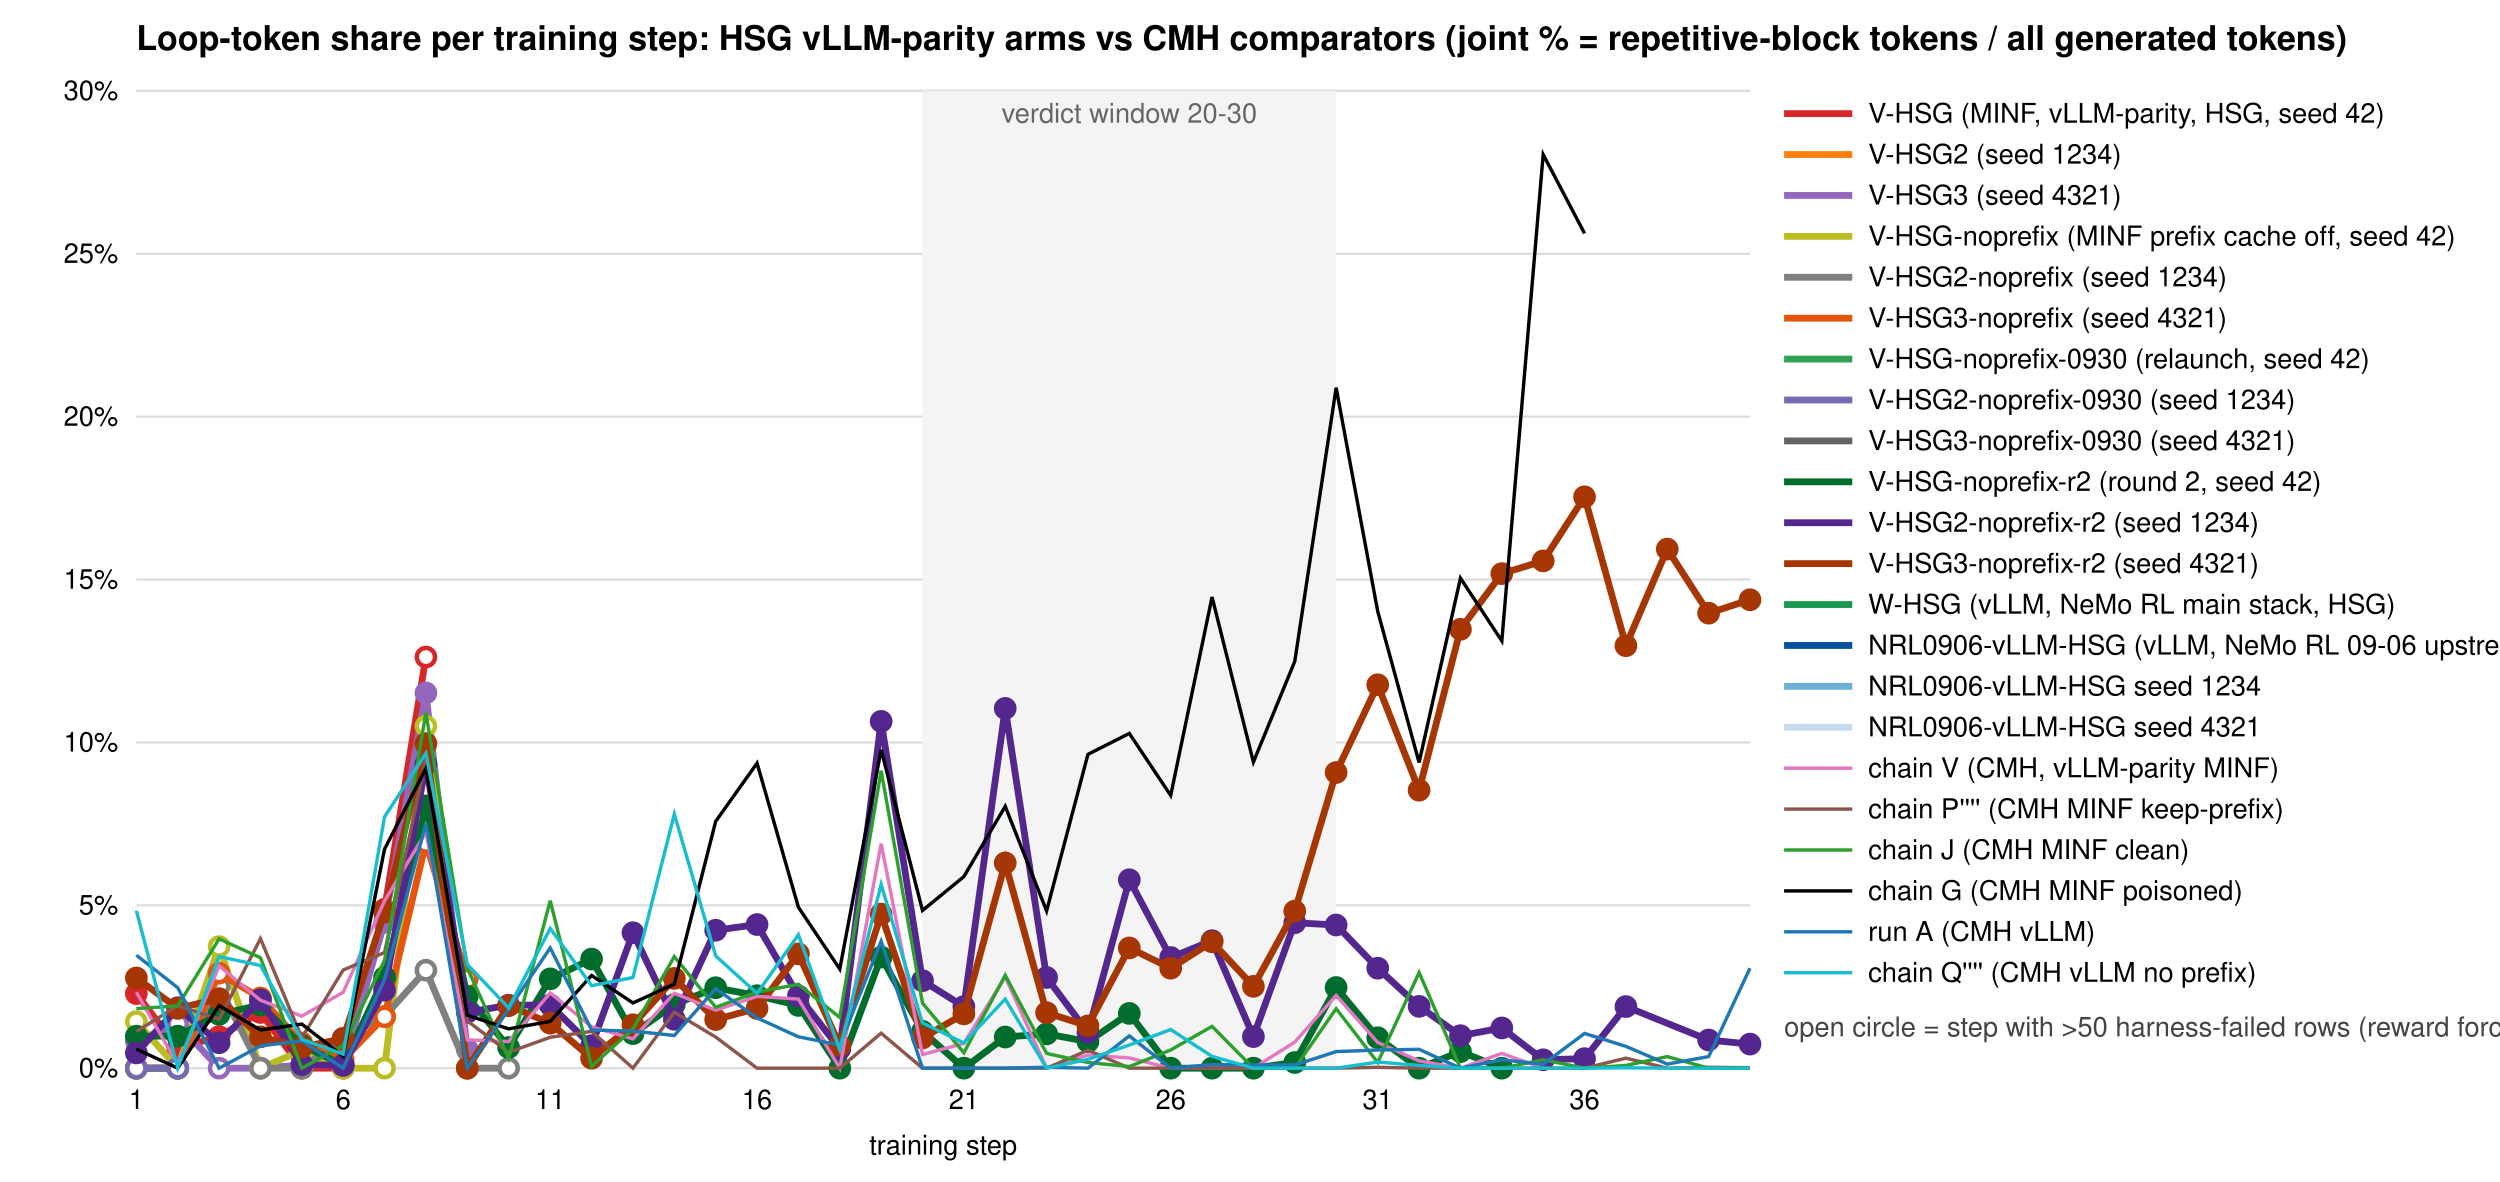
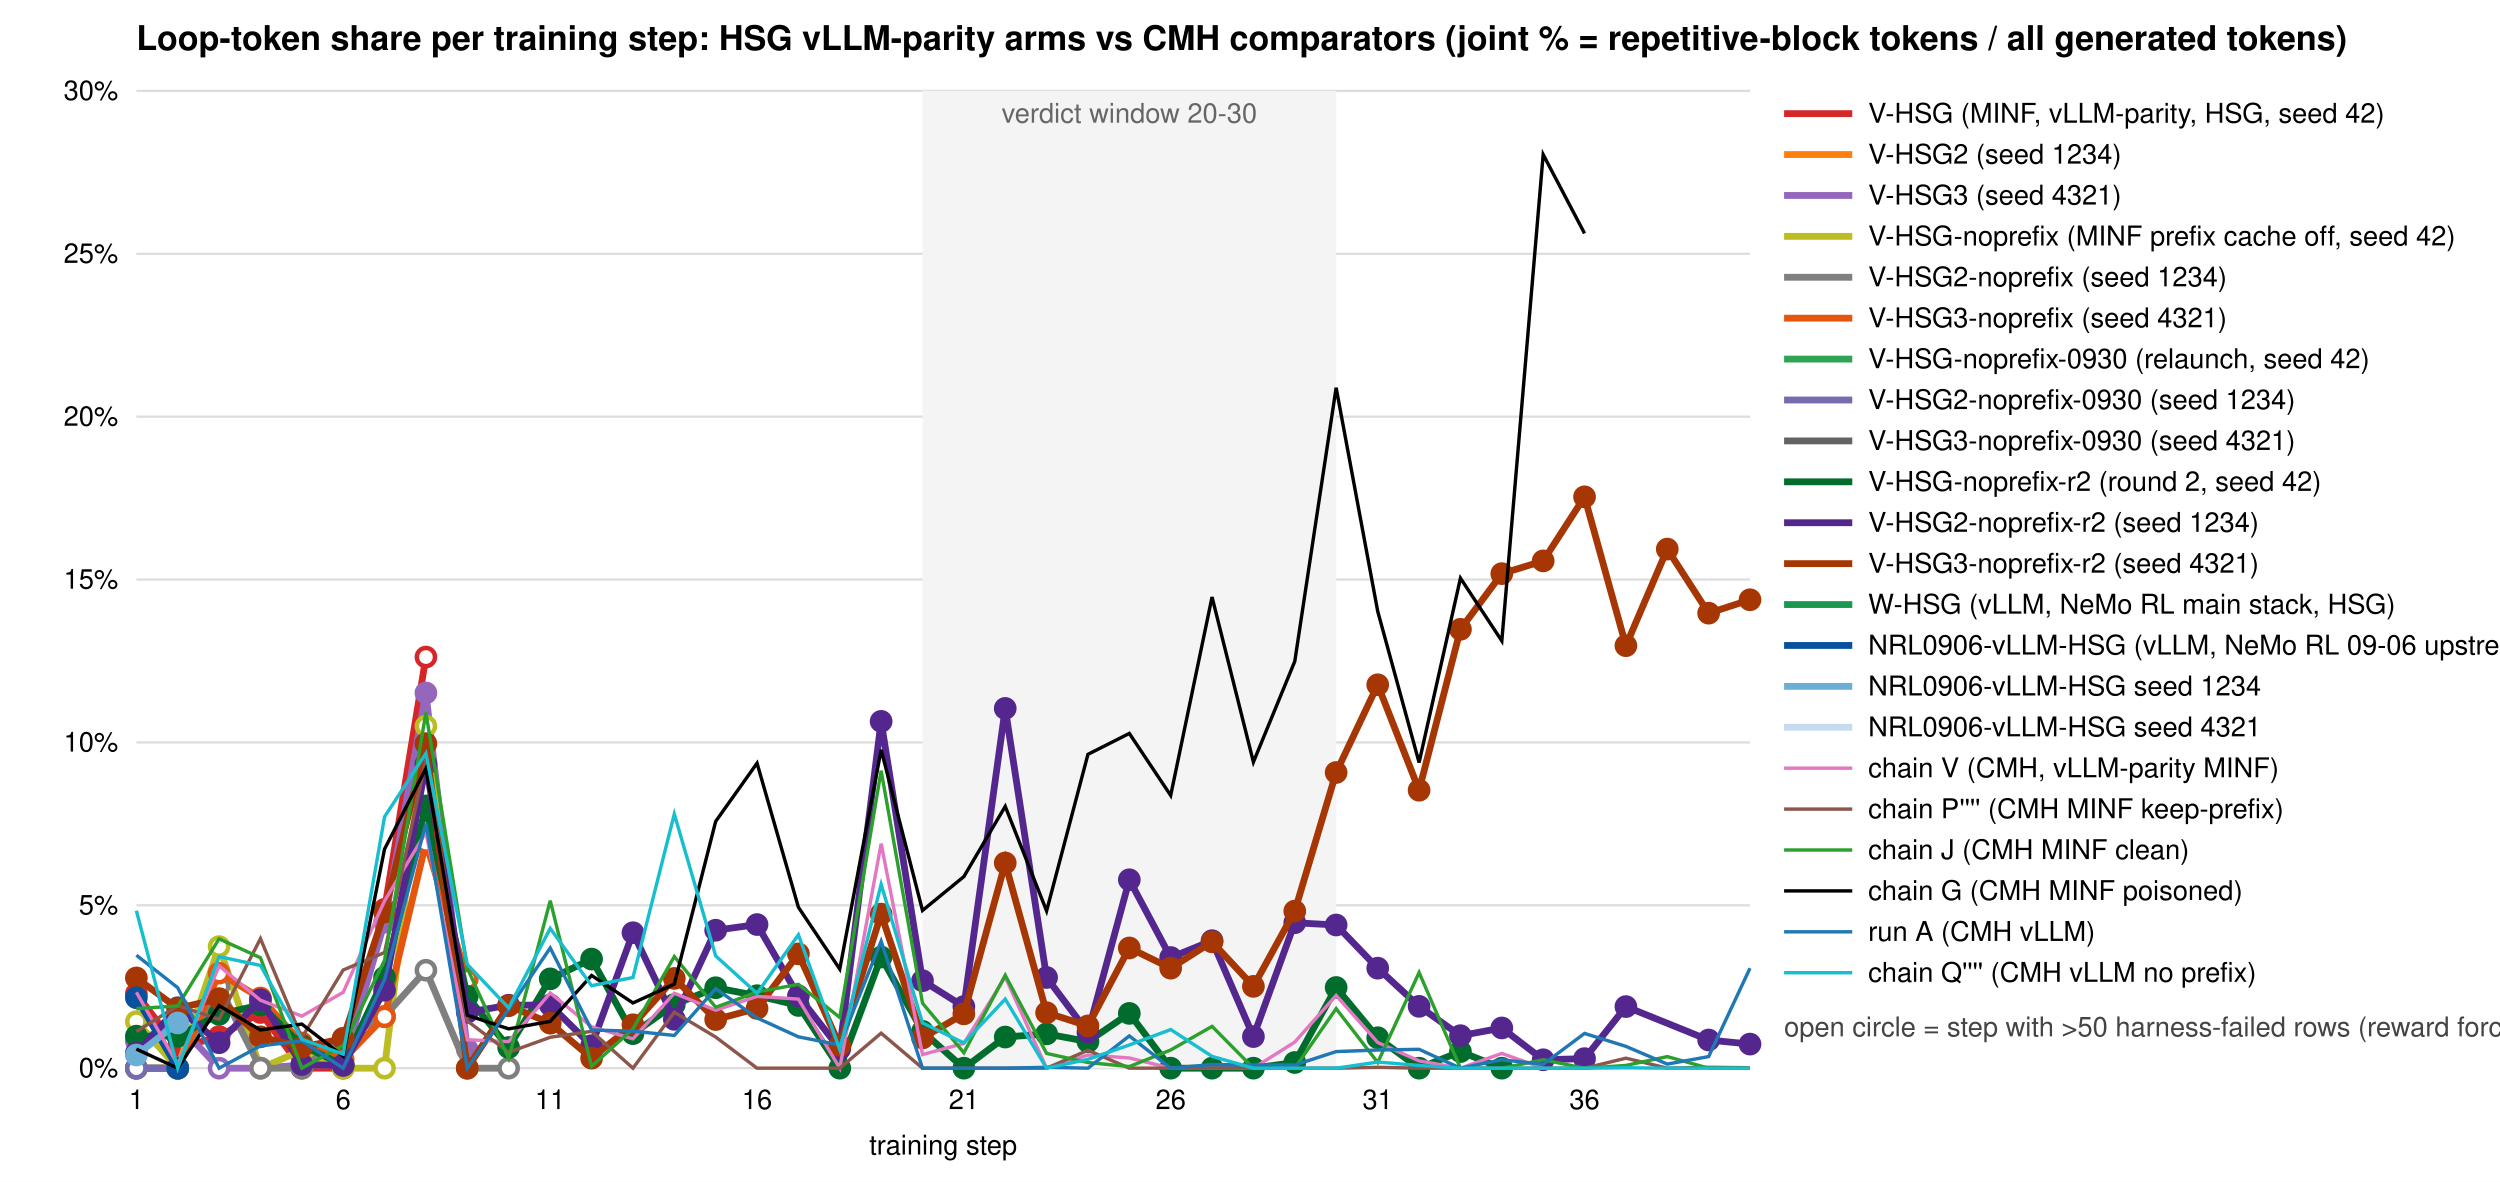
<svg xmlns="http://www.w3.org/2000/svg" width="1100" height="520" font-family="Helvetica,Arial" font-size="12">
  <rect width="1100" height="520" fill="white" />
  <text x="60" y="22" font-size="15" font-weight="bold">Loop-token share per training step: HSG vLLM-parity arms vs CMH comparators (joint % = repetitive-block tokens / all generated tokens)</text>
  <line x1="60" y1="470.0" x2="770" y2="470.0" stroke="#ddd" />
  <text x="52" y="474.0" text-anchor="end">0%</text>
  <line x1="60" y1="398.333" x2="770" y2="398.333" stroke="#ddd" />
  <text x="52" y="402.333" text-anchor="end">5%</text>
  <line x1="60" y1="326.667" x2="770" y2="326.667" stroke="#ddd" />
  <text x="52" y="330.667" text-anchor="end">10%</text>
  <line x1="60" y1="255.0" x2="770" y2="255.0" stroke="#ddd" />
  <text x="52" y="259.0" text-anchor="end">15%</text>
  <line x1="60" y1="183.333" x2="770" y2="183.333" stroke="#ddd" />
  <text x="52" y="187.333" text-anchor="end">20%</text>
  <line x1="60" y1="111.667" x2="770" y2="111.667" stroke="#ddd" />
  <text x="52" y="115.667" text-anchor="end">25%</text>
  <line x1="60" y1="40.0" x2="770" y2="40.0" stroke="#ddd" />
  <text x="52" y="44.0" text-anchor="end">30%</text>
  <text x="60.0" y="488" text-anchor="middle">1</text>
  <text x="151.026" y="488" text-anchor="middle">6</text>
  <text x="242.051" y="488" text-anchor="middle">11</text>
  <text x="333.077" y="488" text-anchor="middle">16</text>
  <text x="424.103" y="488" text-anchor="middle">21</text>
  <text x="515.128" y="488" text-anchor="middle">26</text>
  <text x="606.154" y="488" text-anchor="middle">31</text>
  <text x="697.179" y="488" text-anchor="middle">36</text>
  <text x="415.0" y="508" text-anchor="middle">training step</text>
  <rect x="405.897" y="40" width="182.051" height="430" fill="#f4f4f4" />
  <text x="496.923" y="54" text-anchor="middle" fill="#666">verdict window 20-30</text>
  <polyline fill="none" stroke="#d62728" stroke-width="3" points="60.0,437.2 78.2,461.2 96.4,456.1 114.6,445.5 132.8,470.0 151.0,470.0 169.2,400.1 187.4,289.1" />
  <circle cx="60.0" cy="437.2" r="4" fill="#d62728" stroke="#d62728" stroke-width="2" />
  <circle cx="78.2" cy="461.2" r="4" fill="#d62728" stroke="#d62728" stroke-width="2" />
  <circle cx="96.4" cy="456.1" r="4" fill="#d62728" stroke="#d62728" stroke-width="2" />
  <circle cx="114.6" cy="445.5" r="4" fill="#d62728" stroke="#d62728" stroke-width="2" />
  <circle cx="132.8" cy="470.0" r="4" fill="white" stroke="#d62728" stroke-width="2" />
  <circle cx="151.0" cy="470.0" r="4" fill="white" stroke="#d62728" stroke-width="2" />
  <circle cx="169.2" cy="400.1" r="4" fill="white" stroke="#d62728" stroke-width="2" />
  <circle cx="187.4" cy="289.1" r="4" fill="white" stroke="#d62728" stroke-width="2" />
  <line x1="785" y1="50" x2="815" y2="50" stroke="#d62728" stroke-width="3" />
  <text x="822" y="54">V-HSG (MINF, vLLM-parity, HSG, seed 42)</text>
  <polyline fill="none" stroke="#ff7f0e" stroke-width="3" points="60.0,470.0 78.2,470.0" />
  <circle cx="60.0" cy="470.0" r="4" fill="white" stroke="#ff7f0e" stroke-width="2" />
  <circle cx="78.2" cy="470.0" r="4" fill="white" stroke="#ff7f0e" stroke-width="2" />
  <line x1="785" y1="68" x2="815" y2="68" stroke="#ff7f0e" stroke-width="3" />
  <text x="822" y="72">V-HSG2 (seed 1234)</text>
  <polyline fill="none" stroke="#9467bd" stroke-width="3" points="60.0,458.1 78.2,450.5 96.4,470.0 114.6,470.0 132.8,468.6 151.0,468.5 169.2,405.8 187.4,304.9 205.6,461.8" />
  <circle cx="60.0" cy="458.1" r="4" fill="white" stroke="#9467bd" stroke-width="2" />
  <circle cx="78.2" cy="450.5" r="4" fill="white" stroke="#9467bd" stroke-width="2" />
  <circle cx="96.4" cy="470.0" r="4" fill="white" stroke="#9467bd" stroke-width="2" />
  <circle cx="114.6" cy="470.0" r="4" fill="white" stroke="#9467bd" stroke-width="2" />
  <circle cx="132.8" cy="468.6" r="4" fill="white" stroke="#9467bd" stroke-width="2" />
  <circle cx="151.0" cy="468.5" r="4" fill="white" stroke="#9467bd" stroke-width="2" />
  <circle cx="169.2" cy="405.8" r="4" fill="#9467bd" stroke="#9467bd" stroke-width="2" />
  <circle cx="187.4" cy="304.9" r="4" fill="#9467bd" stroke="#9467bd" stroke-width="2" />
  <circle cx="205.6" cy="461.8" r="4" fill="#9467bd" stroke="#9467bd" stroke-width="2" />
  <line x1="785" y1="86" x2="815" y2="86" stroke="#9467bd" stroke-width="3" />
  <text x="822" y="90">V-HSG3 (seed 4321)</text>
  <polyline fill="none" stroke="#bcbd22" stroke-width="3" points="60.0,449.5 78.2,470.0 96.4,416.5 114.6,470.0 132.8,462.2 151.0,470.0 169.2,470.0 187.4,319.5 205.6,470.0" />
  <circle cx="60.0" cy="449.5" r="4" fill="white" stroke="#bcbd22" stroke-width="2" />
  <circle cx="78.2" cy="470.0" r="4" fill="#bcbd22" stroke="#bcbd22" stroke-width="2" />
  <circle cx="96.4" cy="416.5" r="4" fill="white" stroke="#bcbd22" stroke-width="2" />
  <circle cx="114.6" cy="470.0" r="4" fill="white" stroke="#bcbd22" stroke-width="2" />
  <circle cx="132.8" cy="462.2" r="4" fill="white" stroke="#bcbd22" stroke-width="2" />
  <circle cx="151.0" cy="470.0" r="4" fill="white" stroke="#bcbd22" stroke-width="2" />
  <circle cx="169.2" cy="470.0" r="4" fill="white" stroke="#bcbd22" stroke-width="2" />
  <circle cx="187.4" cy="319.5" r="4" fill="white" stroke="#bcbd22" stroke-width="2" />
  <circle cx="205.6" cy="470.0" r="4" fill="white" stroke="#bcbd22" stroke-width="2" />
  <line x1="785" y1="104" x2="815" y2="104" stroke="#bcbd22" stroke-width="3" />
  <text x="822" y="108">V-HSG-noprefix (MINF prefix cache off, seed 42)</text>
  <polyline fill="none" stroke="#7f7f7f" stroke-width="3" points="60.0,470.0 78.2,470.0 96.4,434.0 114.6,470.0 132.8,470.0 151.0,456.8 169.2,447.2 187.4,426.9 205.6,470.0 223.8,470.0" />
  <circle cx="60.0" cy="470.0" r="4" fill="white" stroke="#7f7f7f" stroke-width="2" />
  <circle cx="78.2" cy="470.0" r="4" fill="white" stroke="#7f7f7f" stroke-width="2" />
  <circle cx="96.4" cy="434.0" r="4" fill="white" stroke="#7f7f7f" stroke-width="2" />
  <circle cx="114.6" cy="470.0" r="4" fill="white" stroke="#7f7f7f" stroke-width="2" />
  <circle cx="132.8" cy="470.0" r="4" fill="white" stroke="#7f7f7f" stroke-width="2" />
  <circle cx="151.0" cy="456.8" r="4" fill="white" stroke="#7f7f7f" stroke-width="2" />
  <circle cx="169.2" cy="447.2" r="4" fill="white" stroke="#7f7f7f" stroke-width="2" />
  <circle cx="187.4" cy="426.9" r="4" fill="white" stroke="#7f7f7f" stroke-width="2" />
  <circle cx="205.6" cy="470.0" r="4" fill="white" stroke="#7f7f7f" stroke-width="2" />
  <circle cx="223.8" cy="470.0" r="4" fill="white" stroke="#7f7f7f" stroke-width="2" />
  <line x1="785" y1="122" x2="815" y2="122" stroke="#7f7f7f" stroke-width="3" />
  <text x="822" y="126">V-HSG2-noprefix (seed 1234)</text>
  <polyline fill="none" stroke="#e6550d" stroke-width="3" points="60.0,470.0 78.2,470.0 96.4,428.2 114.6,439.1 132.8,458.9 151.0,466.2 169.2,447.4 187.4,370.7 205.6,430.8" />
  <circle cx="60.0" cy="470.0" r="4" fill="white" stroke="#e6550d" stroke-width="2" />
  <circle cx="78.2" cy="470.0" r="4" fill="white" stroke="#e6550d" stroke-width="2" />
  <circle cx="96.4" cy="428.2" r="4" fill="white" stroke="#e6550d" stroke-width="2" />
  <circle cx="114.6" cy="439.1" r="4" fill="white" stroke="#e6550d" stroke-width="2" />
  <circle cx="132.8" cy="458.9" r="4" fill="white" stroke="#e6550d" stroke-width="2" />
  <circle cx="151.0" cy="466.2" r="4" fill="#e6550d" stroke="#e6550d" stroke-width="2" />
  <circle cx="169.2" cy="447.4" r="4" fill="white" stroke="#e6550d" stroke-width="2" />
  <circle cx="187.4" cy="370.7" r="4" fill="white" stroke="#e6550d" stroke-width="2" />
  <circle cx="205.6" cy="430.8" r="4" fill="white" stroke="#e6550d" stroke-width="2" />
  <line x1="785" y1="140" x2="815" y2="140" stroke="#e6550d" stroke-width="3" />
  <text x="822" y="144">V-HSG3-noprefix (seed 4321)</text>
  <polyline fill="none" stroke="#31a354" stroke-width="3" points="60.0,470.0 78.2,470.0" />
  <circle cx="60.0" cy="470.0" r="4" fill="white" stroke="#31a354" stroke-width="2" />
  <circle cx="78.2" cy="470.0" r="4" fill="white" stroke="#31a354" stroke-width="2" />
  <line x1="785" y1="158" x2="815" y2="158" stroke="#31a354" stroke-width="3" />
  <text x="822" y="162">V-HSG-noprefix-0930 (relaunch, seed 42)</text>
  <polyline fill="none" stroke="#756bb1" stroke-width="3" points="60.0,470.0 78.2,470.0" />
  <circle cx="60.0" cy="470.0" r="4" fill="white" stroke="#756bb1" stroke-width="2" />
  <circle cx="78.2" cy="470.0" r="4" fill="white" stroke="#756bb1" stroke-width="2" />
  <line x1="785" y1="176" x2="815" y2="176" stroke="#756bb1" stroke-width="3" />
  <text x="822" y="180">V-HSG2-noprefix-0930 (seed 1234)</text>
  <line x1="785" y1="194" x2="815" y2="194" stroke="#636363" stroke-width="3" />
  <text x="822" y="198">V-HSG3-noprefix-0930 (seed 4321)</text>
  <polyline fill="none" stroke="#006d2c" stroke-width="3" points="60.0,455.9 78.2,455.9 96.4,446.3 114.6,442.2 132.8,460.0 151.0,468.6 169.2,430.0 187.4,354.6 205.6,438.4 223.8,460.9 242.1,430.7 260.3,422.0 278.5,454.8 296.7,442.0 314.9,434.6 333.1,438.1 351.3,442.4 369.5,470.0 387.7,421.1 405.9,453.8 424.1,470.0 442.3,456.3 460.5,454.9 478.7,458.3 496.9,445.9 515.1,470.0 533.3,470.0 551.5,470.0 569.7,467.5 587.9,434.5 606.2,456.6 624.4,470.0 642.6,462.7 660.8,470.0" />
  <circle cx="60.0" cy="455.9" r="4" fill="#006d2c" stroke="#006d2c" stroke-width="2" />
  <circle cx="78.2" cy="455.9" r="4" fill="#006d2c" stroke="#006d2c" stroke-width="2" />
  <circle cx="96.4" cy="446.3" r="4" fill="#006d2c" stroke="#006d2c" stroke-width="2" />
  <circle cx="114.6" cy="442.2" r="4" fill="#006d2c" stroke="#006d2c" stroke-width="2" />
  <circle cx="132.8" cy="460.0" r="4" fill="#006d2c" stroke="#006d2c" stroke-width="2" />
  <circle cx="151.0" cy="468.6" r="4" fill="#006d2c" stroke="#006d2c" stroke-width="2" />
  <circle cx="169.2" cy="430.0" r="4" fill="#006d2c" stroke="#006d2c" stroke-width="2" />
  <circle cx="187.4" cy="354.6" r="4" fill="#006d2c" stroke="#006d2c" stroke-width="2" />
  <circle cx="205.6" cy="438.4" r="4" fill="#006d2c" stroke="#006d2c" stroke-width="2" />
  <circle cx="223.8" cy="460.9" r="4" fill="#006d2c" stroke="#006d2c" stroke-width="2" />
  <circle cx="242.1" cy="430.7" r="4" fill="#006d2c" stroke="#006d2c" stroke-width="2" />
  <circle cx="260.3" cy="422.0" r="4" fill="#006d2c" stroke="#006d2c" stroke-width="2" />
  <circle cx="278.5" cy="454.8" r="4" fill="#006d2c" stroke="#006d2c" stroke-width="2" />
  <circle cx="296.7" cy="442.0" r="4" fill="#006d2c" stroke="#006d2c" stroke-width="2" />
  <circle cx="314.9" cy="434.6" r="4" fill="#006d2c" stroke="#006d2c" stroke-width="2" />
  <circle cx="333.1" cy="438.1" r="4" fill="#006d2c" stroke="#006d2c" stroke-width="2" />
  <circle cx="351.3" cy="442.4" r="4" fill="#006d2c" stroke="#006d2c" stroke-width="2" />
  <circle cx="369.5" cy="470.0" r="4" fill="#006d2c" stroke="#006d2c" stroke-width="2" />
  <circle cx="387.7" cy="421.1" r="4" fill="#006d2c" stroke="#006d2c" stroke-width="2" />
  <circle cx="405.9" cy="453.8" r="4" fill="#006d2c" stroke="#006d2c" stroke-width="2" />
  <circle cx="424.1" cy="470.0" r="4" fill="#006d2c" stroke="#006d2c" stroke-width="2" />
  <circle cx="442.3" cy="456.3" r="4" fill="#006d2c" stroke="#006d2c" stroke-width="2" />
  <circle cx="460.5" cy="454.9" r="4" fill="#006d2c" stroke="#006d2c" stroke-width="2" />
  <circle cx="478.7" cy="458.3" r="4" fill="#006d2c" stroke="#006d2c" stroke-width="2" />
  <circle cx="496.9" cy="445.9" r="4" fill="#006d2c" stroke="#006d2c" stroke-width="2" />
  <circle cx="515.1" cy="470.0" r="4" fill="#006d2c" stroke="#006d2c" stroke-width="2" />
  <circle cx="533.3" cy="470.0" r="4" fill="#006d2c" stroke="#006d2c" stroke-width="2" />
  <circle cx="551.5" cy="470.0" r="4" fill="#006d2c" stroke="#006d2c" stroke-width="2" />
  <circle cx="569.7" cy="467.5" r="4" fill="#006d2c" stroke="#006d2c" stroke-width="2" />
  <circle cx="587.9" cy="434.5" r="4" fill="#006d2c" stroke="#006d2c" stroke-width="2" />
  <circle cx="606.2" cy="456.6" r="4" fill="#006d2c" stroke="#006d2c" stroke-width="2" />
  <circle cx="624.4" cy="470.0" r="4" fill="#006d2c" stroke="#006d2c" stroke-width="2" />
  <circle cx="642.6" cy="462.7" r="4" fill="#006d2c" stroke="#006d2c" stroke-width="2" />
  <circle cx="660.8" cy="470.0" r="4" fill="#006d2c" stroke="#006d2c" stroke-width="2" />
  <line x1="785" y1="212" x2="815" y2="212" stroke="#006d2c" stroke-width="3" />
  <text x="822" y="216">V-HSG-noprefix-r2 (round 2, seed 42)</text>
  <polyline fill="none" stroke="#54278f" stroke-width="3" points="60.0,463.3 78.2,443.4 96.4,458.8 114.6,439.9 132.8,468.4 151.0,468.8 169.2,435.7 187.4,336.2 205.6,445.4 223.8,442.3 242.1,442.2 260.3,460.1 278.5,410.4 296.7,448.5 314.9,409.3 333.1,406.8 351.3,438.2 369.5,461.5 387.7,317.4 405.9,431.5 424.1,442.9 442.3,311.7 460.5,430.1 478.7,454.3 496.9,387.1 515.1,421.3 533.3,413.9 551.5,456.1 569.7,406.0 587.9,407.0 606.2,426.0 624.4,442.8 642.6,455.7 660.8,452.3 679.0,466.3 697.2,465.8 715.4,442.9 751.8,457.6 770.0,459.4" />
  <circle cx="60.0" cy="463.3" r="4" fill="#54278f" stroke="#54278f" stroke-width="2" />
  <circle cx="78.2" cy="443.4" r="4" fill="#54278f" stroke="#54278f" stroke-width="2" />
  <circle cx="96.4" cy="458.8" r="4" fill="#54278f" stroke="#54278f" stroke-width="2" />
  <circle cx="114.6" cy="439.9" r="4" fill="#54278f" stroke="#54278f" stroke-width="2" />
  <circle cx="132.8" cy="468.4" r="4" fill="#54278f" stroke="#54278f" stroke-width="2" />
  <circle cx="151.0" cy="468.8" r="4" fill="#54278f" stroke="#54278f" stroke-width="2" />
  <circle cx="169.2" cy="435.7" r="4" fill="#54278f" stroke="#54278f" stroke-width="2" />
  <circle cx="187.4" cy="336.2" r="4" fill="#54278f" stroke="#54278f" stroke-width="2" />
  <circle cx="205.6" cy="445.4" r="4" fill="#54278f" stroke="#54278f" stroke-width="2" />
  <circle cx="223.8" cy="442.3" r="4" fill="#54278f" stroke="#54278f" stroke-width="2" />
  <circle cx="242.1" cy="442.2" r="4" fill="#54278f" stroke="#54278f" stroke-width="2" />
  <circle cx="260.3" cy="460.1" r="4" fill="#54278f" stroke="#54278f" stroke-width="2" />
  <circle cx="278.5" cy="410.4" r="4" fill="#54278f" stroke="#54278f" stroke-width="2" />
  <circle cx="296.7" cy="448.5" r="4" fill="#54278f" stroke="#54278f" stroke-width="2" />
  <circle cx="314.9" cy="409.3" r="4" fill="#54278f" stroke="#54278f" stroke-width="2" />
  <circle cx="333.1" cy="406.8" r="4" fill="#54278f" stroke="#54278f" stroke-width="2" />
  <circle cx="351.3" cy="438.2" r="4" fill="#54278f" stroke="#54278f" stroke-width="2" />
  <circle cx="369.5" cy="461.5" r="4" fill="#54278f" stroke="#54278f" stroke-width="2" />
  <circle cx="387.7" cy="317.4" r="4" fill="#54278f" stroke="#54278f" stroke-width="2" />
  <circle cx="405.9" cy="431.5" r="4" fill="#54278f" stroke="#54278f" stroke-width="2" />
  <circle cx="424.1" cy="442.9" r="4" fill="#54278f" stroke="#54278f" stroke-width="2" />
  <circle cx="442.3" cy="311.7" r="4" fill="#54278f" stroke="#54278f" stroke-width="2" />
  <circle cx="460.5" cy="430.1" r="4" fill="#54278f" stroke="#54278f" stroke-width="2" />
  <circle cx="478.7" cy="454.3" r="4" fill="#54278f" stroke="#54278f" stroke-width="2" />
  <circle cx="496.9" cy="387.1" r="4" fill="#54278f" stroke="#54278f" stroke-width="2" />
  <circle cx="515.1" cy="421.3" r="4" fill="#54278f" stroke="#54278f" stroke-width="2" />
  <circle cx="533.3" cy="413.9" r="4" fill="#54278f" stroke="#54278f" stroke-width="2" />
  <circle cx="551.5" cy="456.1" r="4" fill="#54278f" stroke="#54278f" stroke-width="2" />
  <circle cx="569.7" cy="406.0" r="4" fill="#54278f" stroke="#54278f" stroke-width="2" />
  <circle cx="587.9" cy="407.0" r="4" fill="#54278f" stroke="#54278f" stroke-width="2" />
  <circle cx="606.2" cy="426.0" r="4" fill="#54278f" stroke="#54278f" stroke-width="2" />
  <circle cx="624.4" cy="442.8" r="4" fill="#54278f" stroke="#54278f" stroke-width="2" />
  <circle cx="642.6" cy="455.7" r="4" fill="#54278f" stroke="#54278f" stroke-width="2" />
  <circle cx="660.8" cy="452.3" r="4" fill="#54278f" stroke="#54278f" stroke-width="2" />
  <circle cx="679.0" cy="466.3" r="4" fill="#54278f" stroke="#54278f" stroke-width="2" />
  <circle cx="697.2" cy="465.8" r="4" fill="#54278f" stroke="#54278f" stroke-width="2" />
  <circle cx="715.4" cy="442.9" r="4" fill="#54278f" stroke="#54278f" stroke-width="2" />
  <circle cx="751.8" cy="457.6" r="4" fill="#54278f" stroke="#54278f" stroke-width="2" />
  <circle cx="770.0" cy="459.4" r="4" fill="#54278f" stroke="#54278f" stroke-width="2" />
  <line x1="785" y1="230" x2="815" y2="230" stroke="#54278f" stroke-width="3" />
  <text x="822" y="234">V-HSG2-noprefix-r2 (seed 1234)</text>
  <polyline fill="none" stroke="#a63603" stroke-width="3" points="60.0,430.3 78.2,443.7 96.4,439.4 114.6,456.2 132.8,460.7 151.0,457.0 169.2,401.3 187.4,327.2 205.6,470.0 223.8,442.5 242.1,450.2 260.3,465.6 278.5,450.9 296.7,430.5 314.9,448.6 333.1,443.7 351.3,419.7 369.5,460.0 387.7,402.2 405.9,456.7 424.1,446.1 442.3,379.7 460.5,445.6 478.7,451.4 496.9,417.1 515.1,426.0 533.3,414.4 551.5,434.0 569.7,400.9 587.9,339.9 606.2,301.3 624.4,347.7 642.6,276.9 660.8,252.4 679.0,246.8 697.2,218.6 715.4,284.1 733.6,241.6 751.8,269.8 770.0,263.9" />
  <circle cx="60.0" cy="430.3" r="4" fill="#a63603" stroke="#a63603" stroke-width="2" />
  <circle cx="78.2" cy="443.7" r="4" fill="#a63603" stroke="#a63603" stroke-width="2" />
  <circle cx="96.4" cy="439.4" r="4" fill="#a63603" stroke="#a63603" stroke-width="2" />
  <circle cx="114.6" cy="456.2" r="4" fill="#a63603" stroke="#a63603" stroke-width="2" />
  <circle cx="132.8" cy="460.7" r="4" fill="#a63603" stroke="#a63603" stroke-width="2" />
  <circle cx="151.0" cy="457.0" r="4" fill="#a63603" stroke="#a63603" stroke-width="2" />
  <circle cx="169.2" cy="401.3" r="4" fill="#a63603" stroke="#a63603" stroke-width="2" />
  <circle cx="187.4" cy="327.2" r="4" fill="#a63603" stroke="#a63603" stroke-width="2" />
  <circle cx="205.6" cy="470.0" r="4" fill="#a63603" stroke="#a63603" stroke-width="2" />
  <circle cx="223.8" cy="442.5" r="4" fill="#a63603" stroke="#a63603" stroke-width="2" />
  <circle cx="242.1" cy="450.2" r="4" fill="#a63603" stroke="#a63603" stroke-width="2" />
  <circle cx="260.3" cy="465.6" r="4" fill="#a63603" stroke="#a63603" stroke-width="2" />
  <circle cx="278.5" cy="450.9" r="4" fill="#a63603" stroke="#a63603" stroke-width="2" />
  <circle cx="296.7" cy="430.5" r="4" fill="#a63603" stroke="#a63603" stroke-width="2" />
  <circle cx="314.9" cy="448.6" r="4" fill="#a63603" stroke="#a63603" stroke-width="2" />
  <circle cx="333.1" cy="443.7" r="4" fill="#a63603" stroke="#a63603" stroke-width="2" />
  <circle cx="351.3" cy="419.7" r="4" fill="#a63603" stroke="#a63603" stroke-width="2" />
  <circle cx="369.5" cy="460.0" r="4" fill="#a63603" stroke="#a63603" stroke-width="2" />
  <circle cx="387.7" cy="402.2" r="4" fill="#a63603" stroke="#a63603" stroke-width="2" />
  <circle cx="405.9" cy="456.7" r="4" fill="#a63603" stroke="#a63603" stroke-width="2" />
  <circle cx="424.1" cy="446.1" r="4" fill="#a63603" stroke="#a63603" stroke-width="2" />
  <circle cx="442.3" cy="379.7" r="4" fill="#a63603" stroke="#a63603" stroke-width="2" />
  <circle cx="460.5" cy="445.6" r="4" fill="#a63603" stroke="#a63603" stroke-width="2" />
  <circle cx="478.7" cy="451.4" r="4" fill="#a63603" stroke="#a63603" stroke-width="2" />
  <circle cx="496.9" cy="417.1" r="4" fill="#a63603" stroke="#a63603" stroke-width="2" />
  <circle cx="515.1" cy="426.0" r="4" fill="#a63603" stroke="#a63603" stroke-width="2" />
  <circle cx="533.3" cy="414.4" r="4" fill="#a63603" stroke="#a63603" stroke-width="2" />
  <circle cx="551.5" cy="434.0" r="4" fill="#a63603" stroke="#a63603" stroke-width="2" />
  <circle cx="569.7" cy="400.9" r="4" fill="#a63603" stroke="#a63603" stroke-width="2" />
  <circle cx="587.9" cy="339.9" r="4" fill="#a63603" stroke="#a63603" stroke-width="2" />
  <circle cx="606.2" cy="301.3" r="4" fill="#a63603" stroke="#a63603" stroke-width="2" />
  <circle cx="624.4" cy="347.7" r="4" fill="#a63603" stroke="#a63603" stroke-width="2" />
  <circle cx="642.6" cy="276.9" r="4" fill="#a63603" stroke="#a63603" stroke-width="2" />
  <circle cx="660.8" cy="252.4" r="4" fill="#a63603" stroke="#a63603" stroke-width="2" />
  <circle cx="679.0" cy="246.8" r="4" fill="#a63603" stroke="#a63603" stroke-width="2" />
  <circle cx="697.2" cy="218.6" r="4" fill="#a63603" stroke="#a63603" stroke-width="2" />
  <circle cx="715.4" cy="284.1" r="4" fill="#a63603" stroke="#a63603" stroke-width="2" />
  <circle cx="733.6" cy="241.6" r="4" fill="#a63603" stroke="#a63603" stroke-width="2" />
  <circle cx="751.8" cy="269.8" r="4" fill="#a63603" stroke="#a63603" stroke-width="2" />
  <circle cx="770.0" cy="263.9" r="4" fill="#a63603" stroke="#a63603" stroke-width="2" />
  <line x1="785" y1="248" x2="815" y2="248" stroke="#a63603" stroke-width="3" />
  <text x="822" y="252">V-HSG3-noprefix-r2 (seed 4321)</text>
  <line x1="785" y1="266" x2="815" y2="266" stroke="#1a9850" stroke-width="3" />
  <text x="822" y="270">W-HSG (vLLM, NeMo RL main stack, HSG)</text>
+   <polyline fill="none" stroke="#08519c" stroke-width="3" points="60.0,439.0 78.2,470.0" />
+   <circle cx="60.0" cy="439.0" r="4" fill="#08519c" stroke="#08519c" stroke-width="2" />
+   <circle cx="78.2" cy="470.0" r="4" fill="#08519c" stroke="#08519c" stroke-width="2" />
  <line x1="785" y1="284" x2="815" y2="284" stroke="#08519c" stroke-width="3" />
  <text x="822" y="288">NRL0906-vLLM-HSG (vLLM, NeMo RL 09-06 upstream, seed 42)</text>
+   <polyline fill="none" stroke="#6baed6" stroke-width="3" points="60.0,464.2 78.2,450.1" />
+   <circle cx="60.0" cy="464.2" r="4" fill="#6baed6" stroke="#6baed6" stroke-width="2" />
+   <circle cx="78.2" cy="450.1" r="4" fill="#6baed6" stroke="#6baed6" stroke-width="2" />
  <line x1="785" y1="302" x2="815" y2="302" stroke="#6baed6" stroke-width="3" />
  <text x="822" y="306">NRL0906-vLLM-HSG seed 1234</text>
  <line x1="785" y1="320" x2="815" y2="320" stroke="#c6dbef" stroke-width="3" />
  <text x="822" y="324">NRL0906-vLLM-HSG seed 4321</text>
  <polyline fill="none" stroke="#e377c2" stroke-width="1.5" points="60.0,436.6 78.2,468.4 96.4,425.0 114.6,440.1 132.8,447.1 151.0,436.6 169.2,396.4 187.4,366.2 205.6,457.5 223.8,458.3 242.1,436.9 260.3,451.8 278.5,457.1 296.7,437.0 314.9,444.5 333.1,438.4 351.3,439.6 369.5,470.0 387.7,371.2 405.9,464.0 424.1,459.1 442.3,429.9 460.5,470.0 478.7,464.2 496.9,465.5 515.1,470.0 533.3,470.0 551.5,470.0 569.7,458.5 587.9,438.0 606.2,458.7 624.4,466.8 642.6,470.0 660.8,463.5 679.0,470.0" />
  <line x1="785" y1="338" x2="815" y2="338" stroke="#e377c2" stroke-width="1.5" />
  <text x="822" y="342">chain V (CMH, vLLM-parity MINF)</text>
  <polyline fill="none" stroke="#8c564b" stroke-width="1.5" points="60.0,453.9 78.2,442.5 96.4,448.5 114.6,413.0 132.8,456.6 151.0,426.8 169.2,419.1 187.4,334.3 205.6,449.2 223.8,463.0 242.1,456.4 260.3,453.8 278.5,470.0 296.7,445.4 314.9,456.3 333.1,470.0 351.3,470.0 369.5,470.0 387.7,454.6 405.9,470.0 424.1,470.0 442.3,470.0 460.5,470.0 478.7,462.1 496.9,470.0 515.1,470.0 533.3,470.0 551.5,470.0 569.7,470.0 587.9,470.0 606.2,469.6 624.4,470.0 642.6,470.0 660.8,470.0 679.0,470.0 697.2,470.0 715.4,465.6 733.6,470.0 751.8,469.6 770.0,469.8" />
  <line x1="785" y1="356" x2="815" y2="356" stroke="#8c564b" stroke-width="1.5" />
  <text x="822" y="360">chain P'''' (CMH MINF keep-prefix)</text>
  <polyline fill="none" stroke="#2ca02c" stroke-width="1.5" points="60.0,443.8 78.2,442.6 96.4,413.1 114.6,421.4 132.8,470.0 151.0,460.0 169.2,422.5 187.4,313.5 205.6,426.0 223.8,465.7 242.1,396.3 260.3,469.2 278.5,452.7 296.7,420.9 314.9,443.2 333.1,436.5 351.3,433.1 369.5,447.7 387.7,339.1 405.9,441.4 424.1,463.2 442.3,429.1 460.5,463.5 478.7,467.5 496.9,469.3 515.1,462.0 533.3,451.6 551.5,470.0 569.7,470.0 587.9,443.8 606.2,467.5 624.4,427.9 642.6,470.0 660.8,470.0 679.0,466.3 697.2,470.0 715.4,468.8 733.6,464.9 751.8,470.0 770.0,470.0" />
  <line x1="785" y1="374" x2="815" y2="374" stroke="#2ca02c" stroke-width="1.5" />
  <text x="822" y="378">chain J (CMH MINF clean)</text>
  <polyline fill="none" stroke="#000000" stroke-width="1.5" points="60.0,461.6 78.2,470.0 96.4,442.5 114.6,453.2 132.8,450.6 151.0,464.7 169.2,373.6 187.4,338.1 205.6,446.7 223.8,452.7 242.1,449.4 260.3,429.2 278.5,441.3 296.7,433.0 314.9,361.4 333.1,335.8 351.3,399.2 369.5,426.4 387.7,329.9 405.9,400.6 424.1,385.7 442.3,354.8 460.5,400.8 478.7,331.9 496.9,322.7 515.1,350.0 533.3,262.7 551.5,335.3 569.7,291.0 587.9,170.6 606.2,269.0 624.4,335.5 642.6,254.4 660.8,282.0 679.0,68.0 697.2,102.7" />
  <line x1="785" y1="392" x2="815" y2="392" stroke="#000000" stroke-width="1.5" />
  <text x="822" y="396">chain G (CMH MINF poisoned)</text>
  <polyline fill="none" stroke="#1f77b4" stroke-width="1.5" points="60.0,420.3 78.2,434.6 96.4,470.0 114.6,460.2 132.8,458.0 151.0,470.0 169.2,431.0 187.4,362.3 205.6,470.0 223.8,444.1 242.1,417.1 260.3,453.2 278.5,453.7 296.7,455.6 314.9,435.0 333.1,447.9 351.3,456.2 369.5,459.8 387.7,414.1 405.9,470.0 424.1,470.0 442.3,470.0 460.5,469.6 478.7,470.0 496.9,455.8 515.1,470.0 533.3,468.4 551.5,468.6 569.7,468.6 587.9,462.7 606.2,462.0 624.4,461.7 642.6,470.0 660.8,466.3 679.0,468.3 697.2,454.7 715.4,460.4 733.6,468.2 751.8,464.9 770.0,426.0" />
  <line x1="785" y1="410" x2="815" y2="410" stroke="#1f77b4" stroke-width="1.5" />
  <text x="822" y="414">run A (CMH vLLM)</text>
  <polyline fill="none" stroke="#17becf" stroke-width="1.5" points="60.0,400.7 78.2,470.0 96.4,420.9 114.6,424.8 132.8,457.3 151.0,463.8 169.2,359.4 187.4,331.5 205.6,424.3 223.8,443.5 242.1,408.5 260.3,433.7 278.5,430.1 296.7,358.2 314.9,420.6 333.1,437.1 351.3,411.3 369.5,461.8 387.7,389.1 405.9,450.1 424.1,458.9 442.3,439.6 460.5,470.0 478.7,466.1 496.9,459.8 515.1,453.0 533.3,464.8 551.5,470.0 569.7,470.0 587.9,470.0 606.2,467.3 624.4,468.8 642.6,470.0 660.8,470.0 679.0,470.0 697.2,470.0 715.4,469.8 733.6,470.0 751.8,470.0 770.0,470.0" />
  <line x1="785" y1="428" x2="815" y2="428" stroke="#17becf" stroke-width="1.5" />
  <text x="822" y="432">chain Q'''' (CMH vLLM no prefix)</text>
  <text x="785" y="456" fill="#444">open circle = step with &gt;50 harness-failed rows (reward forced 0)</text>
</svg>
